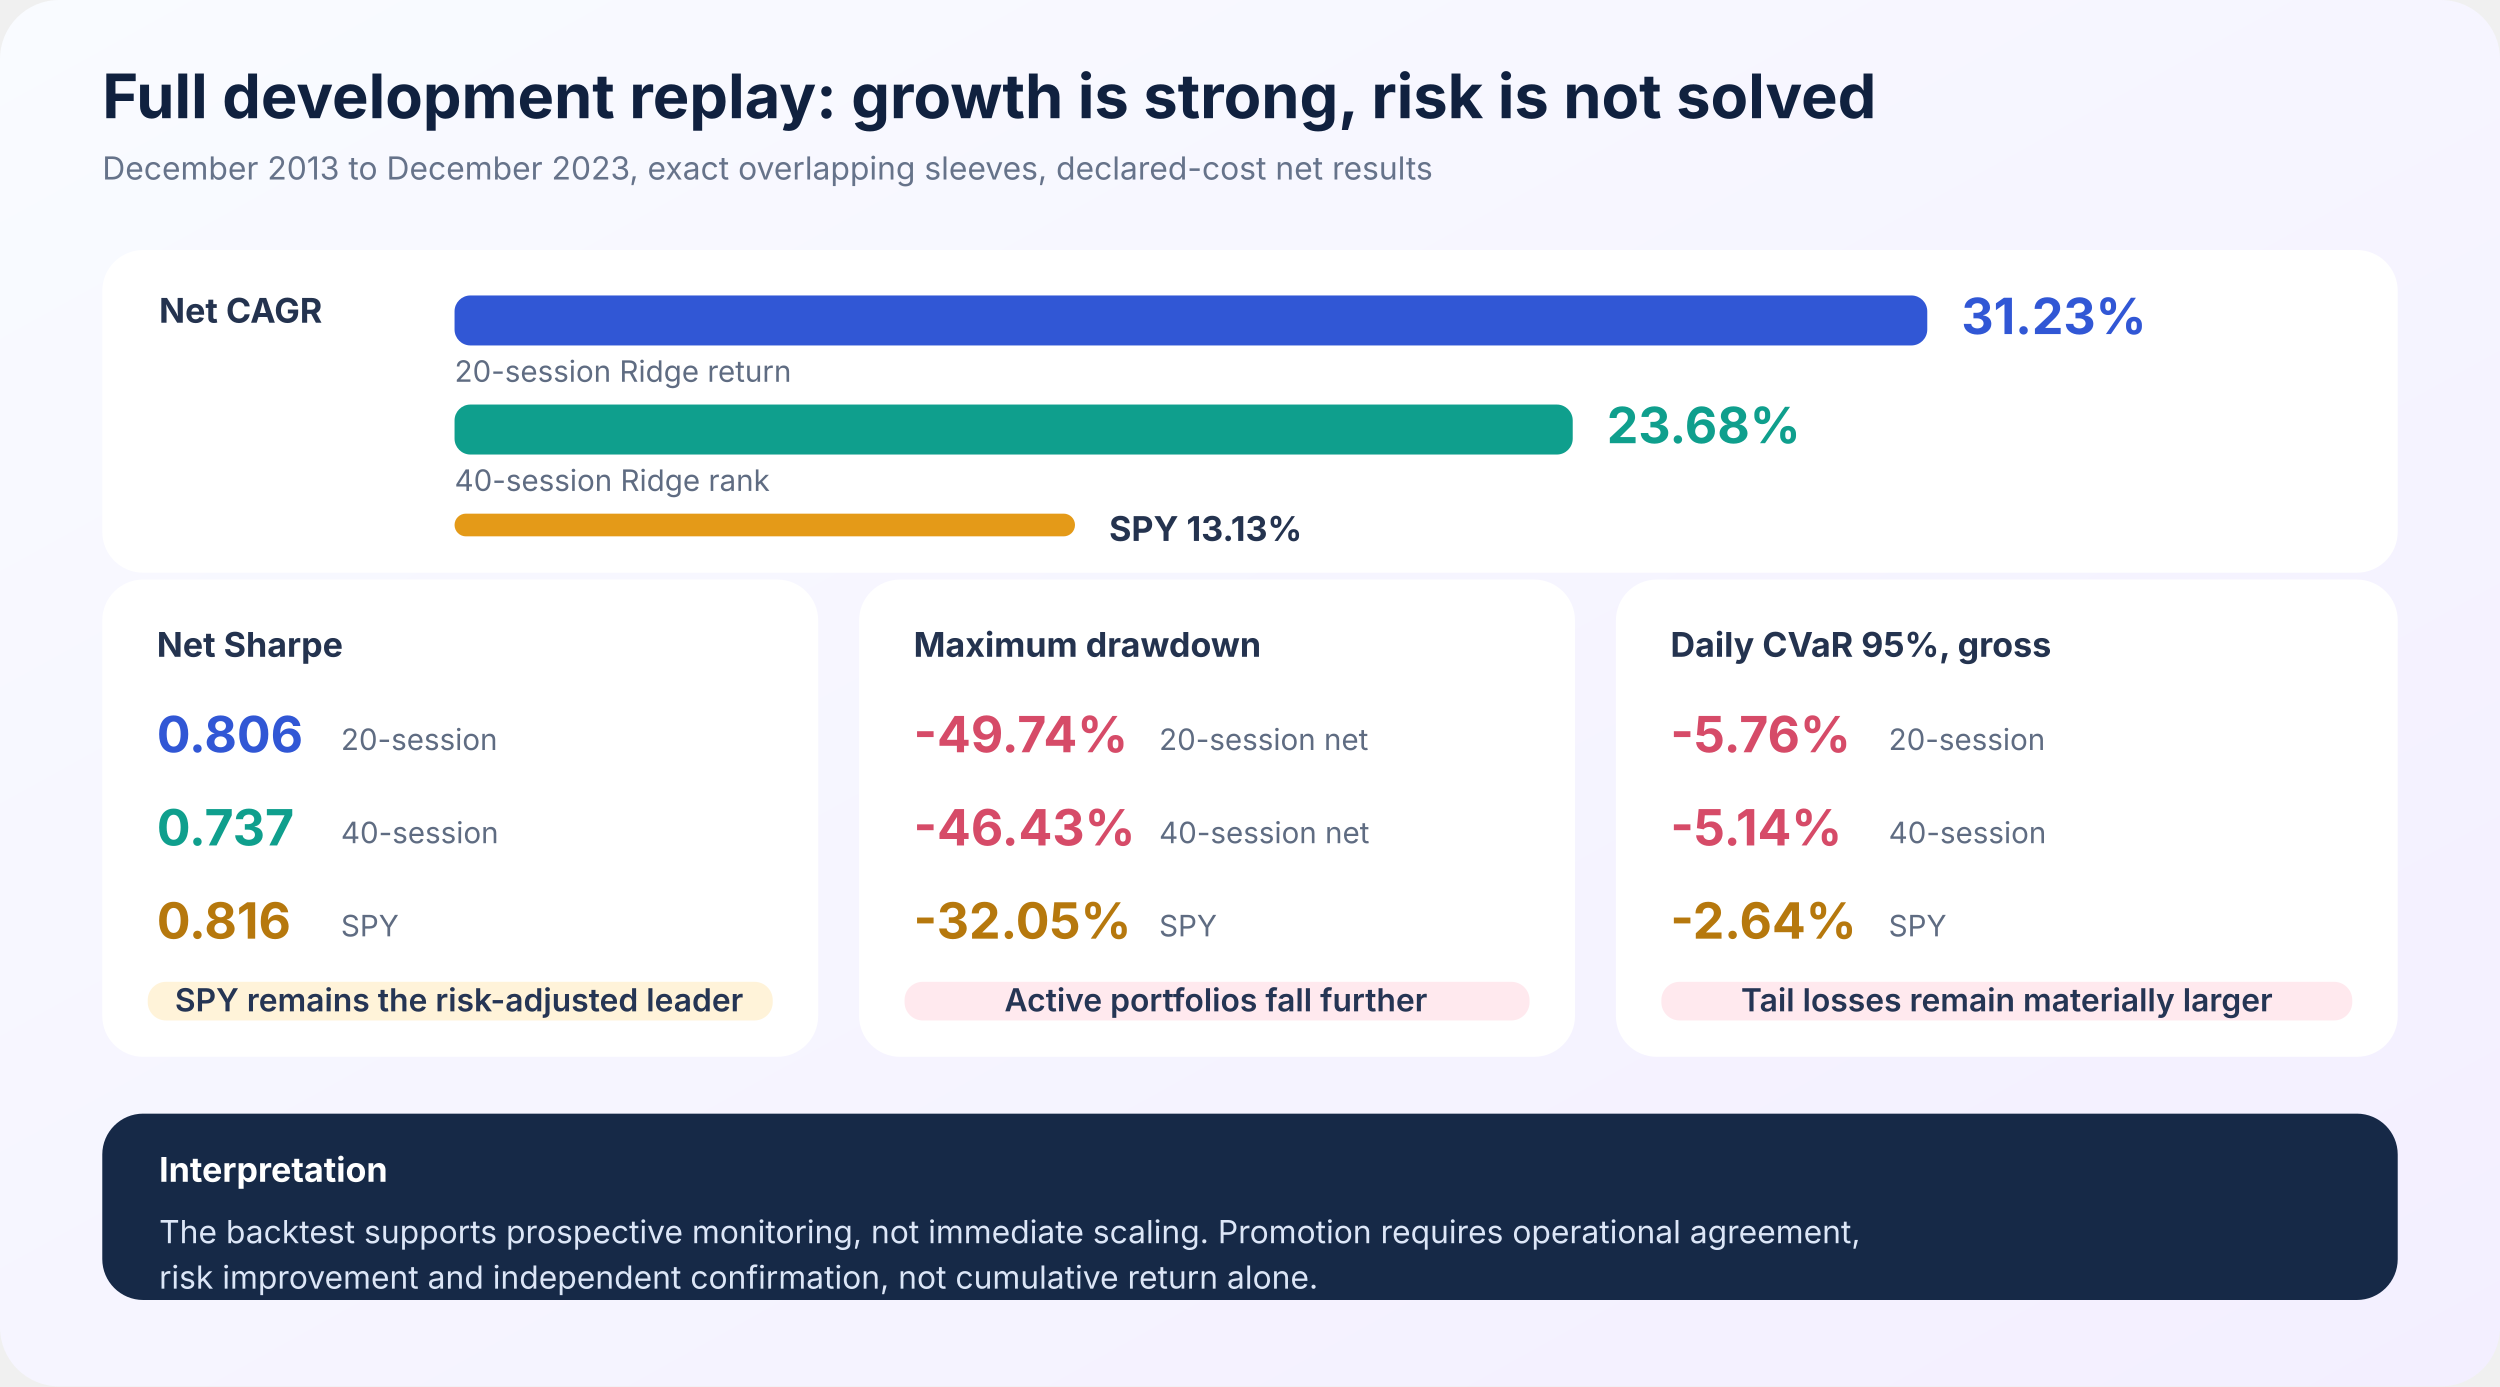
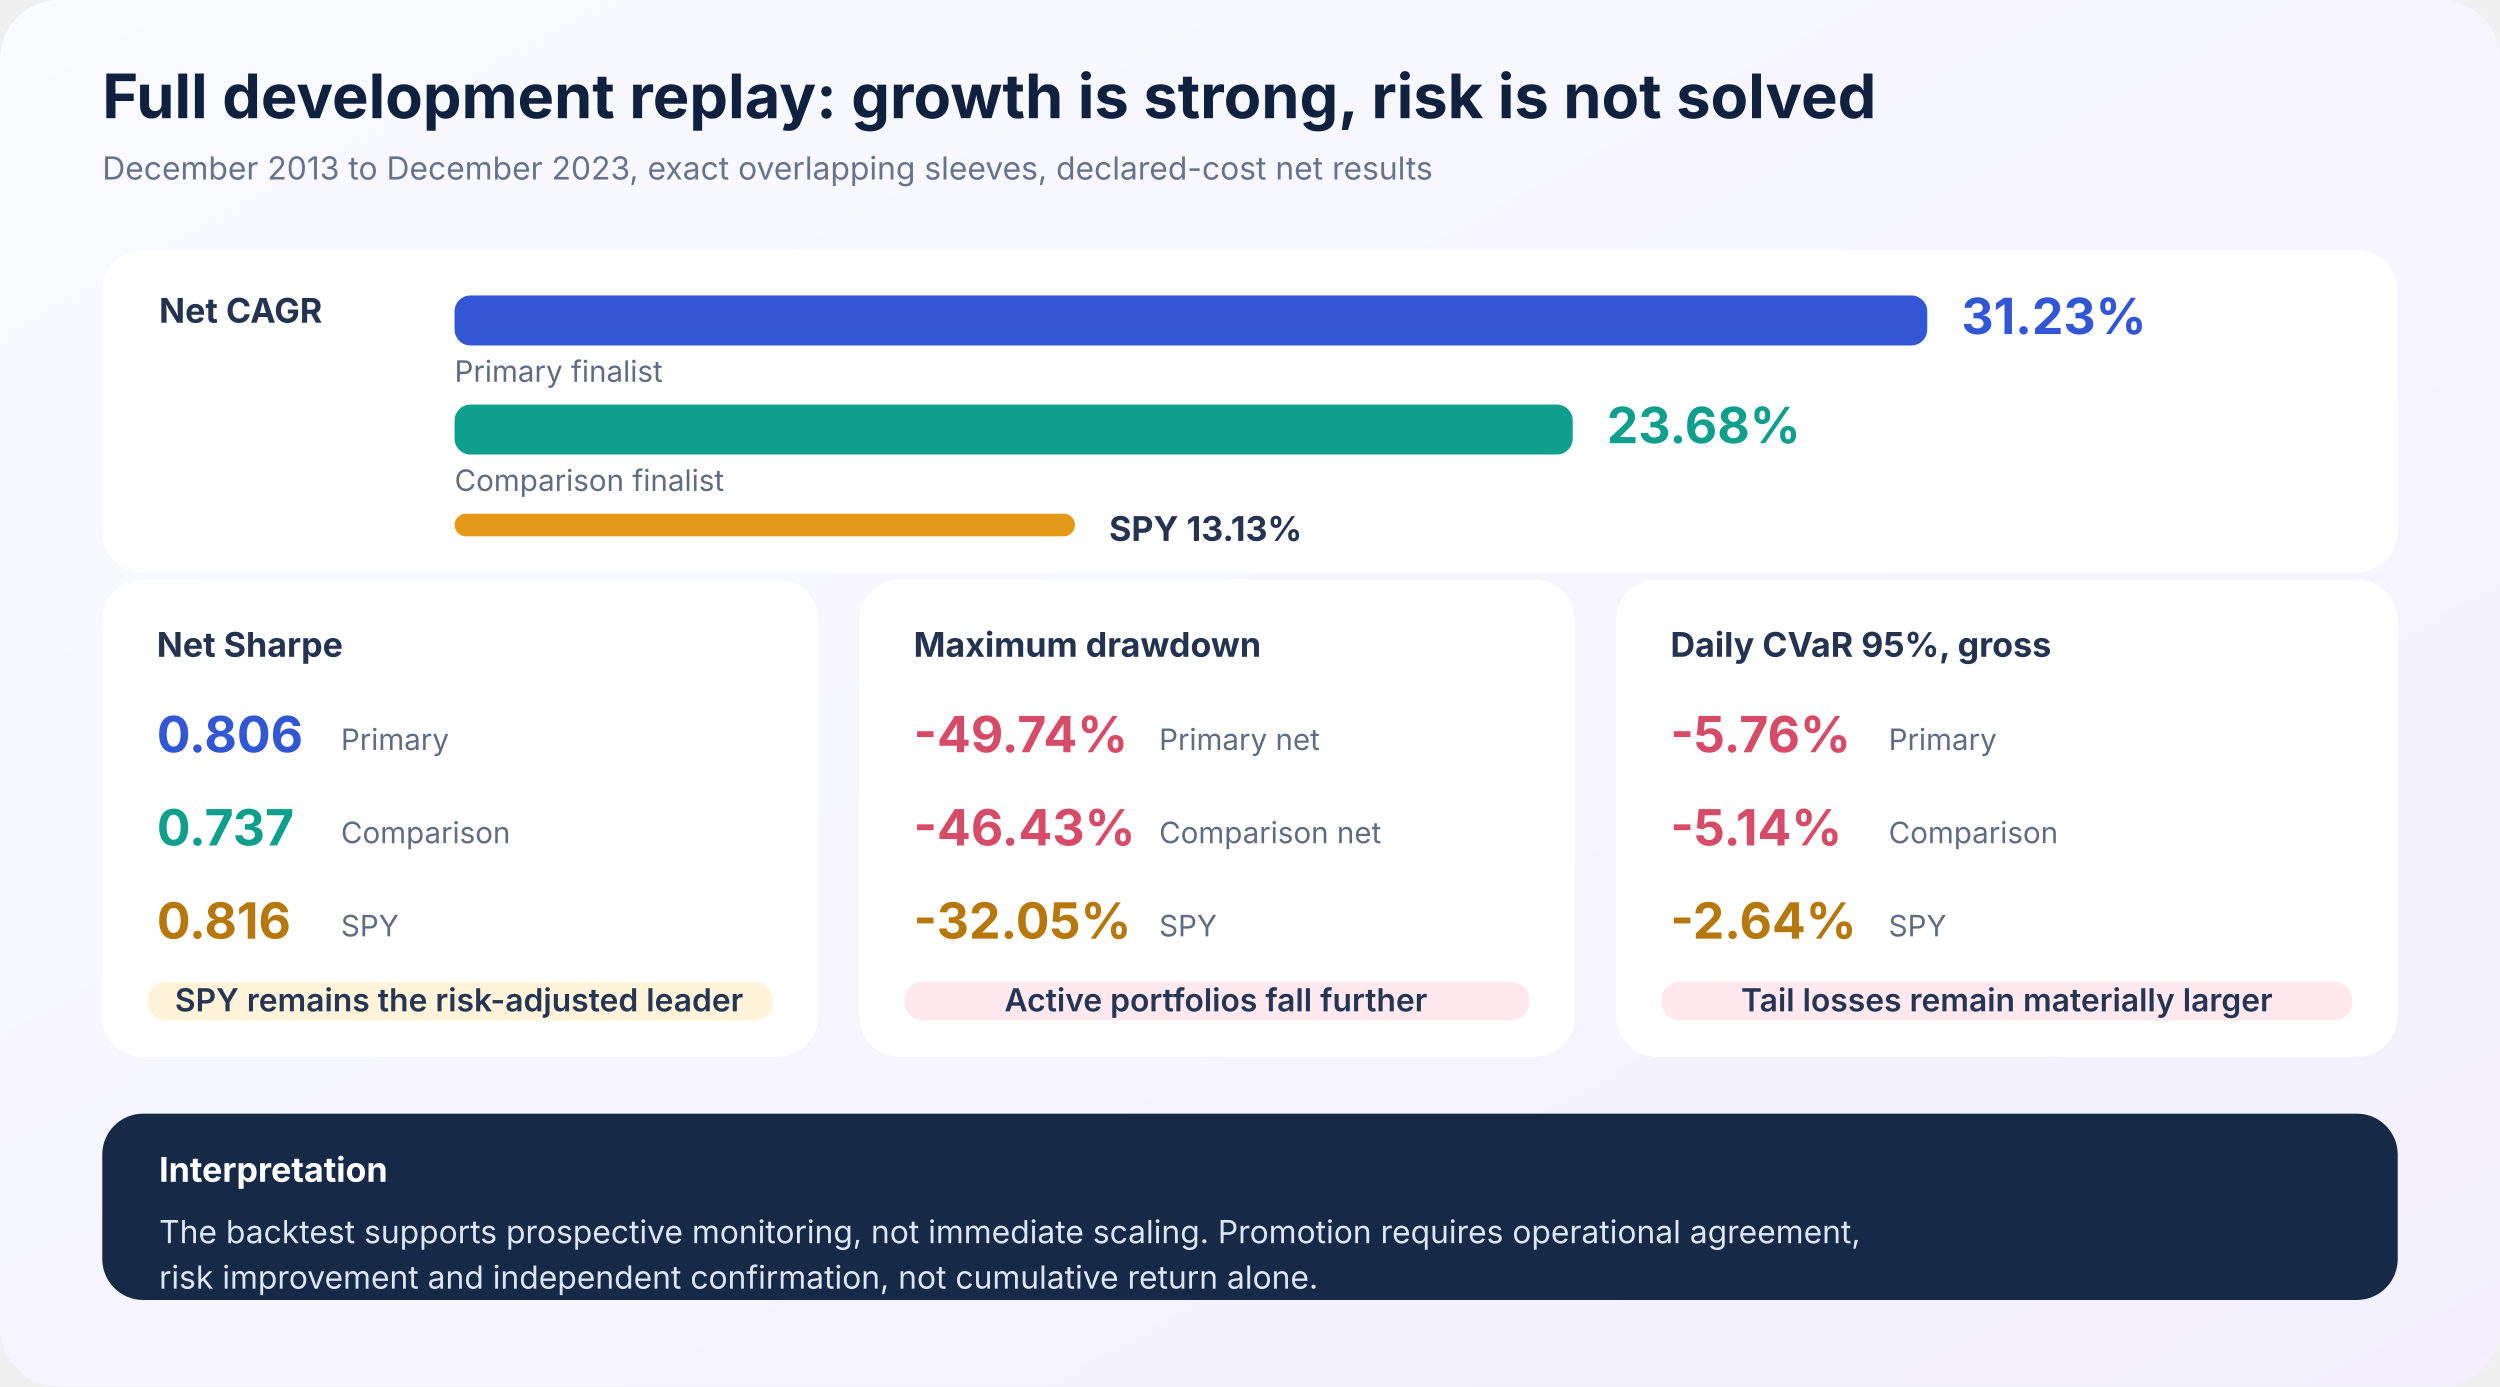
<svg xmlns="http://www.w3.org/2000/svg" width="1100" height="610" viewBox="0 0 1100 610" role="img" aria-labelledby="title desc">
  <defs>
    <linearGradient id="bg" x1="0" y1="0" x2="1" y2="1">
      <stop stop-color="#f9fbff" />
      <stop offset="1" stop-color="#f3efff" />
    </linearGradient>
    <style>
      .title{font:700 27px Inter,Segoe UI,sans-serif;fill:#10213f}.sub{font:14px Inter,Segoe UI,sans-serif;fill:#66738a}.head{font:700 15px Inter,Segoe UI,sans-serif;fill:#24334f}.value{font:700 22px Inter,Segoe UI,sans-serif}.label{font:13px Inter,Segoe UI,sans-serif;fill:#5f6c82}.axis{font:12px Inter,Segoe UI,sans-serif;fill:#728096}.call{font:600 14px Inter,Segoe UI,sans-serif;fill:#253554}.headlight{font:700 15px Inter,Segoe UI,sans-serif;fill:#fff}.sublight{font:14px Inter,Segoe UI,sans-serif;fill:#dce6f7}
    </style>
  </defs>
  <rect width="1100" height="610" rx="26" fill="url(#bg)" />
  <text x="45" y="52" class="title">Full development replay: growth is strong, risk is not solved</text>
  <text x="45" y="79" class="sub">December 2013 to December 2023, exact overlapping sleeves, declared-cost net results</text>
  <g transform="translate(45 110)">
    <rect width="1010" height="142" rx="18" fill="#fff" />
    <text x="25" y="32" class="head">Net CAGR</text>
    <rect x="155" y="20" width="648" height="22" rx="7" fill="#3157d5" />
    <text x="818" y="37" class="value" fill="#3157d5">31.23%</text>
-     <text x="155" y="58" class="label">20-session Ridge return</text>
+     <text x="155" y="58" class="label">Primary finalist</text>
    <rect x="155" y="68" width="492" height="22" rx="7" fill="#0f9f8d" />
    <text x="662" y="85" class="value" fill="#0f9f8d">23.68%</text>
-     <text x="155" y="106" class="label">40-session Ridge rank</text>
+     <text x="155" y="106" class="label">Comparison finalist</text>
    <rect x="155" y="116" width="273" height="10" rx="5" fill="#e49a18" />
    <text x="443" y="128" class="head" fill="#b6780d">SPY 13.13%</text>
  </g>
  <g transform="translate(45 255)">
    <rect width="315" height="210" rx="18" fill="#fff" />
    <text x="24" y="34" class="head">Net Sharpe</text>
    <text x="24" y="76" class="value" fill="#3157d5">0.806</text>
-     <text x="105" y="75" class="label">20-session</text>
+     <text x="105" y="75" class="label">Primary</text>
    <text x="24" y="117" class="value" fill="#0f9f8d">0.737</text>
-     <text x="105" y="116" class="label">40-session</text>
+     <text x="105" y="116" class="label">Comparison</text>
    <text x="24" y="158" class="value" fill="#b6780d">0.816</text>
    <text x="105" y="157" class="label">SPY</text>
    <rect x="20" y="177" width="275" height="17" rx="8" fill="#fff3d9" />
    <text x="157" y="190" text-anchor="middle" class="call">SPY remains the risk-adjusted leader</text>
  </g>
  <g transform="translate(378 255)">
    <rect width="315" height="210" rx="18" fill="#fff" />
    <text x="24" y="34" class="head">Maximum drawdown</text>
    <text x="24" y="76" class="value" fill="#d64b68">-49.74%</text>
-     <text x="132" y="75" class="label">20-session net</text>
+     <text x="132" y="75" class="label">Primary net</text>
    <text x="24" y="117" class="value" fill="#d64b68">-46.43%</text>
-     <text x="132" y="116" class="label">40-session net</text>
+     <text x="132" y="116" class="label">Comparison net</text>
    <text x="24" y="158" class="value" fill="#b6780d">-32.05%</text>
    <text x="132" y="157" class="label">SPY</text>
    <rect x="20" y="177" width="275" height="17" rx="8" fill="#ffe9ee" />
    <text x="157" y="190" text-anchor="middle" class="call">Active portfolios fall further</text>
  </g>
  <g transform="translate(711 255)">
    <rect width="344" height="210" rx="18" fill="#fff" />
    <text x="24" y="34" class="head">Daily CVaR 95%, gross</text>
    <text x="24" y="76" class="value" fill="#d64b68">-5.76%</text>
-     <text x="120" y="75" class="label">20-session</text>
+     <text x="120" y="75" class="label">Primary</text>
    <text x="24" y="117" class="value" fill="#d64b68">-5.14%</text>
-     <text x="120" y="116" class="label">40-session</text>
+     <text x="120" y="116" class="label">Comparison</text>
    <text x="24" y="158" class="value" fill="#b6780d">-2.64%</text>
    <text x="120" y="157" class="label">SPY</text>
    <rect x="20" y="177" width="304" height="17" rx="8" fill="#ffe9ee" />
    <text x="172" y="190" text-anchor="middle" class="call">Tail losses remain materially larger</text>
  </g>
  <rect x="45" y="490" width="1010" height="82" rx="18" fill="#162947" />
  <text x="70" y="520" class="headlight">Interpretation</text>
  <text x="70" y="547" class="sublight">The backtest supports prospective monitoring, not immediate scaling. Promotion requires operational agreement,</text>
  <text x="70" y="567" class="sublight">risk improvement and independent confirmation, not cumulative return alone.</text>
</svg>
